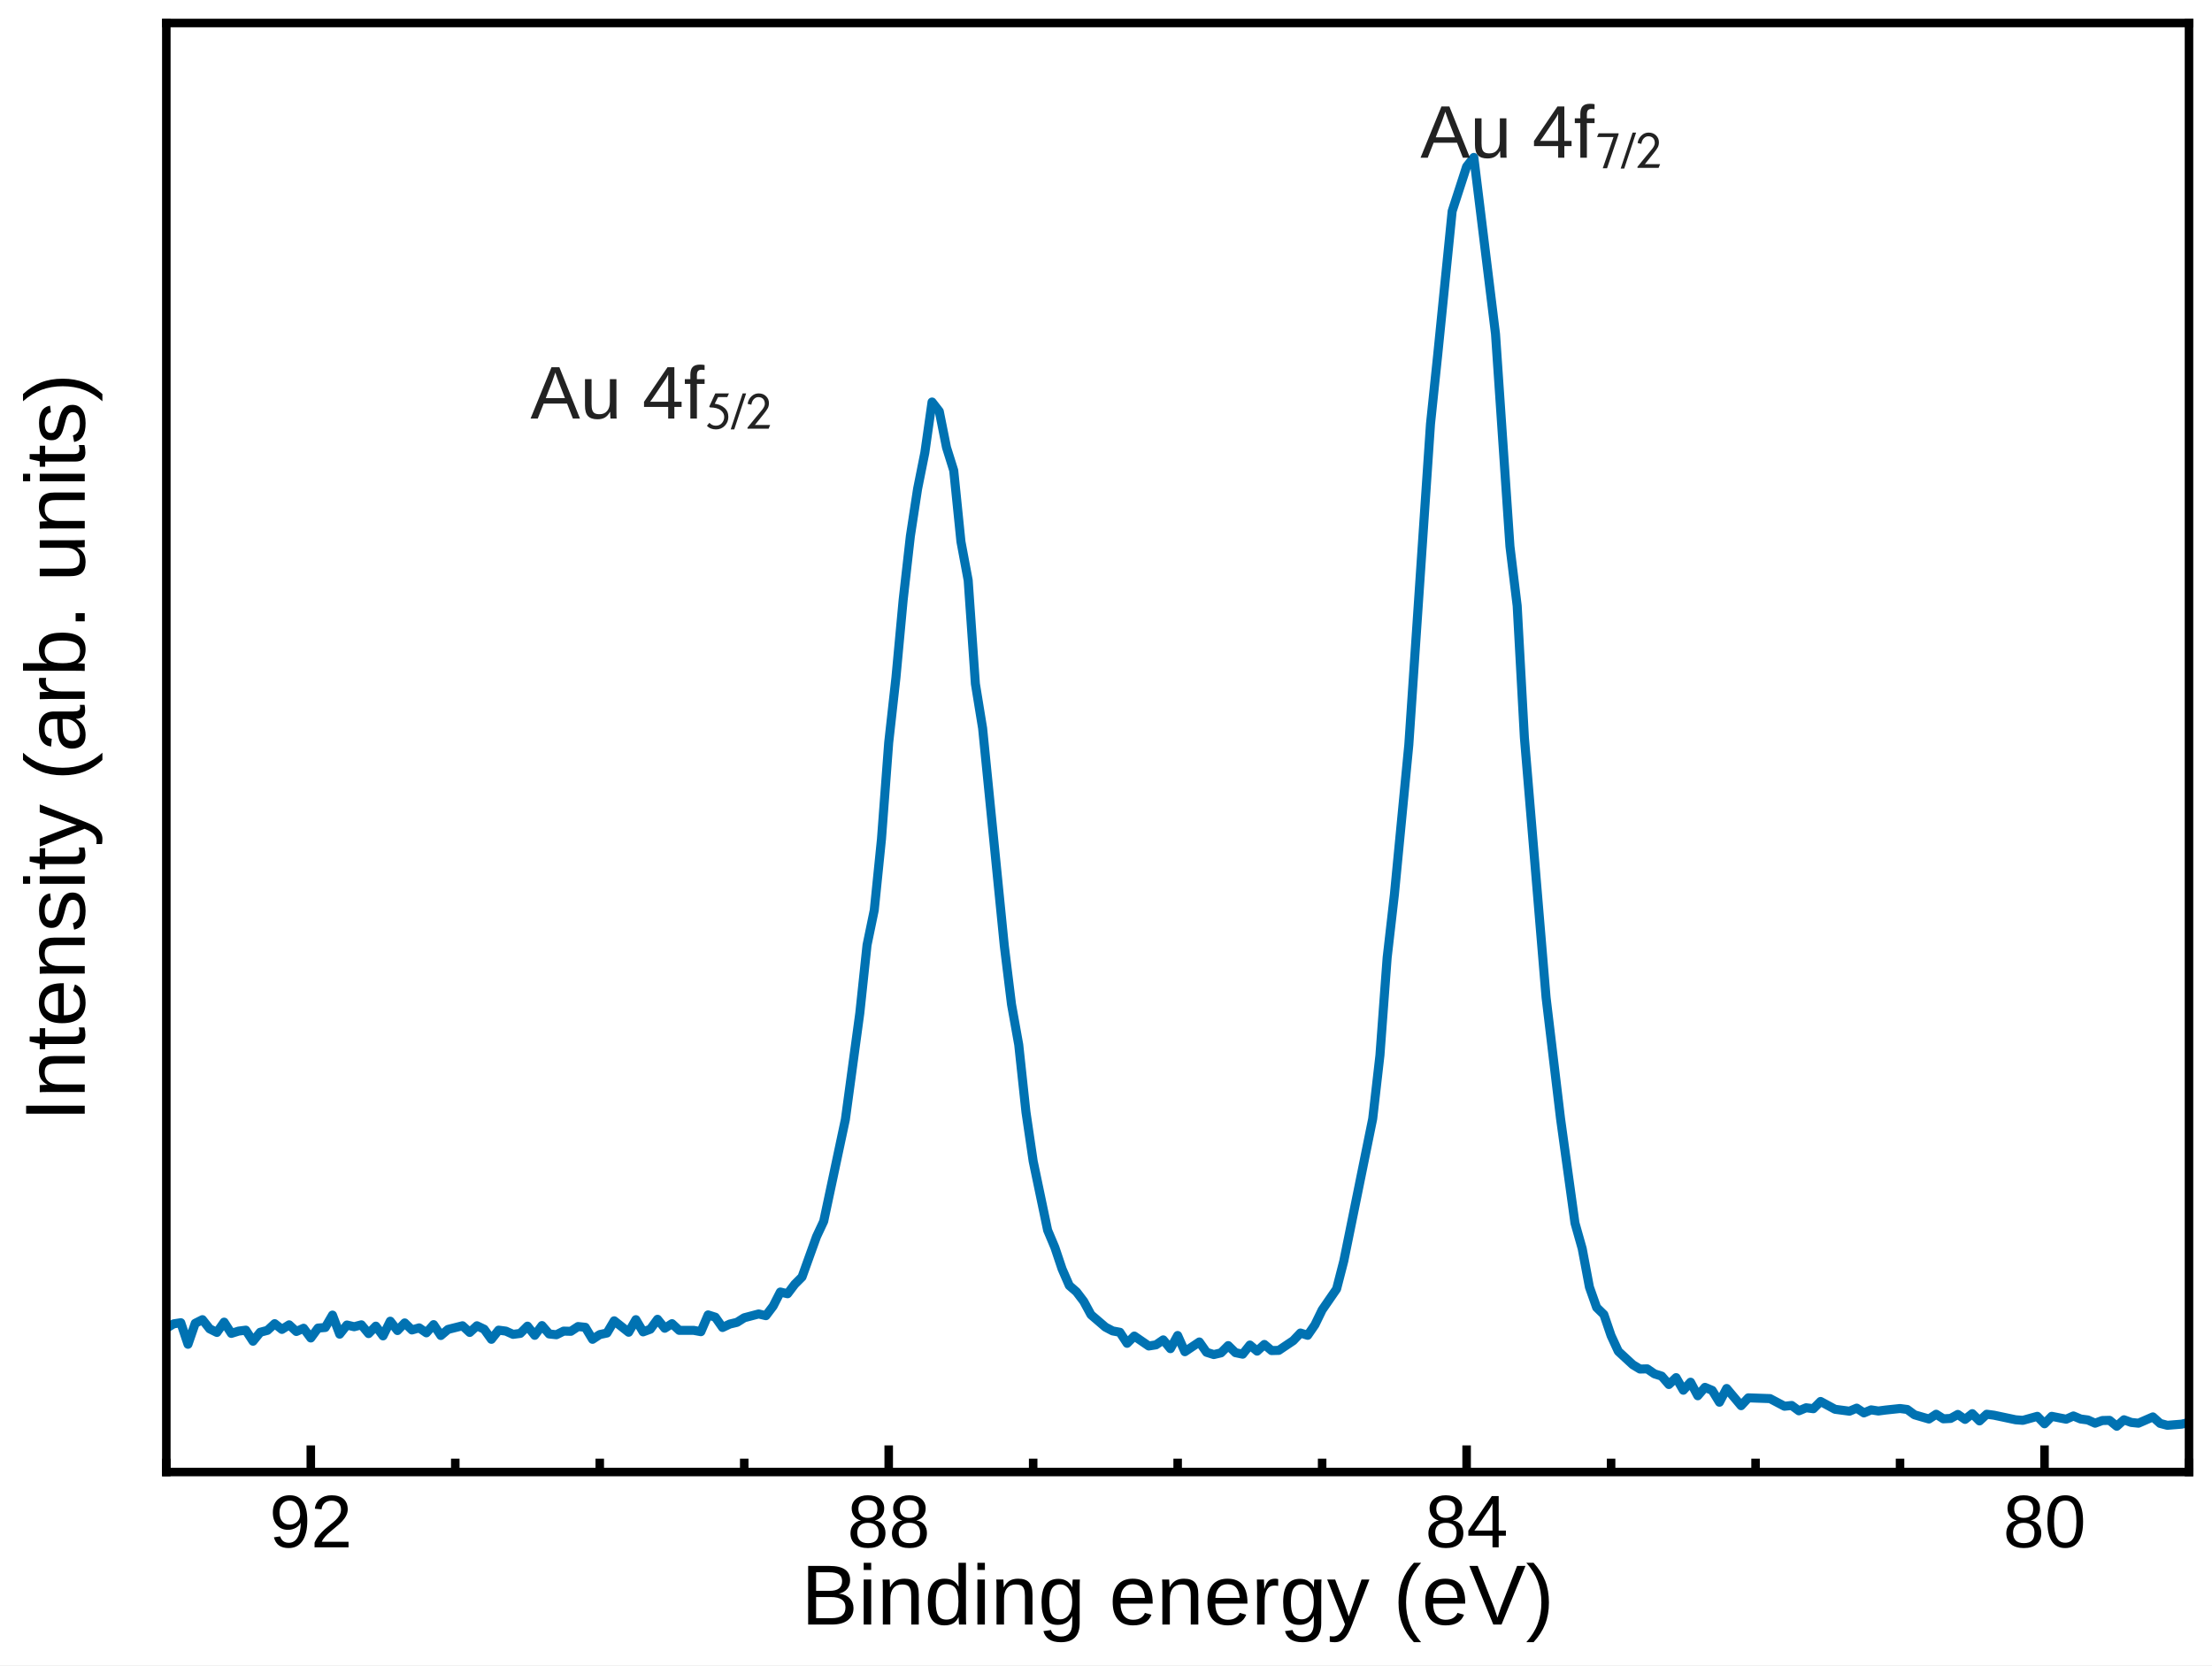
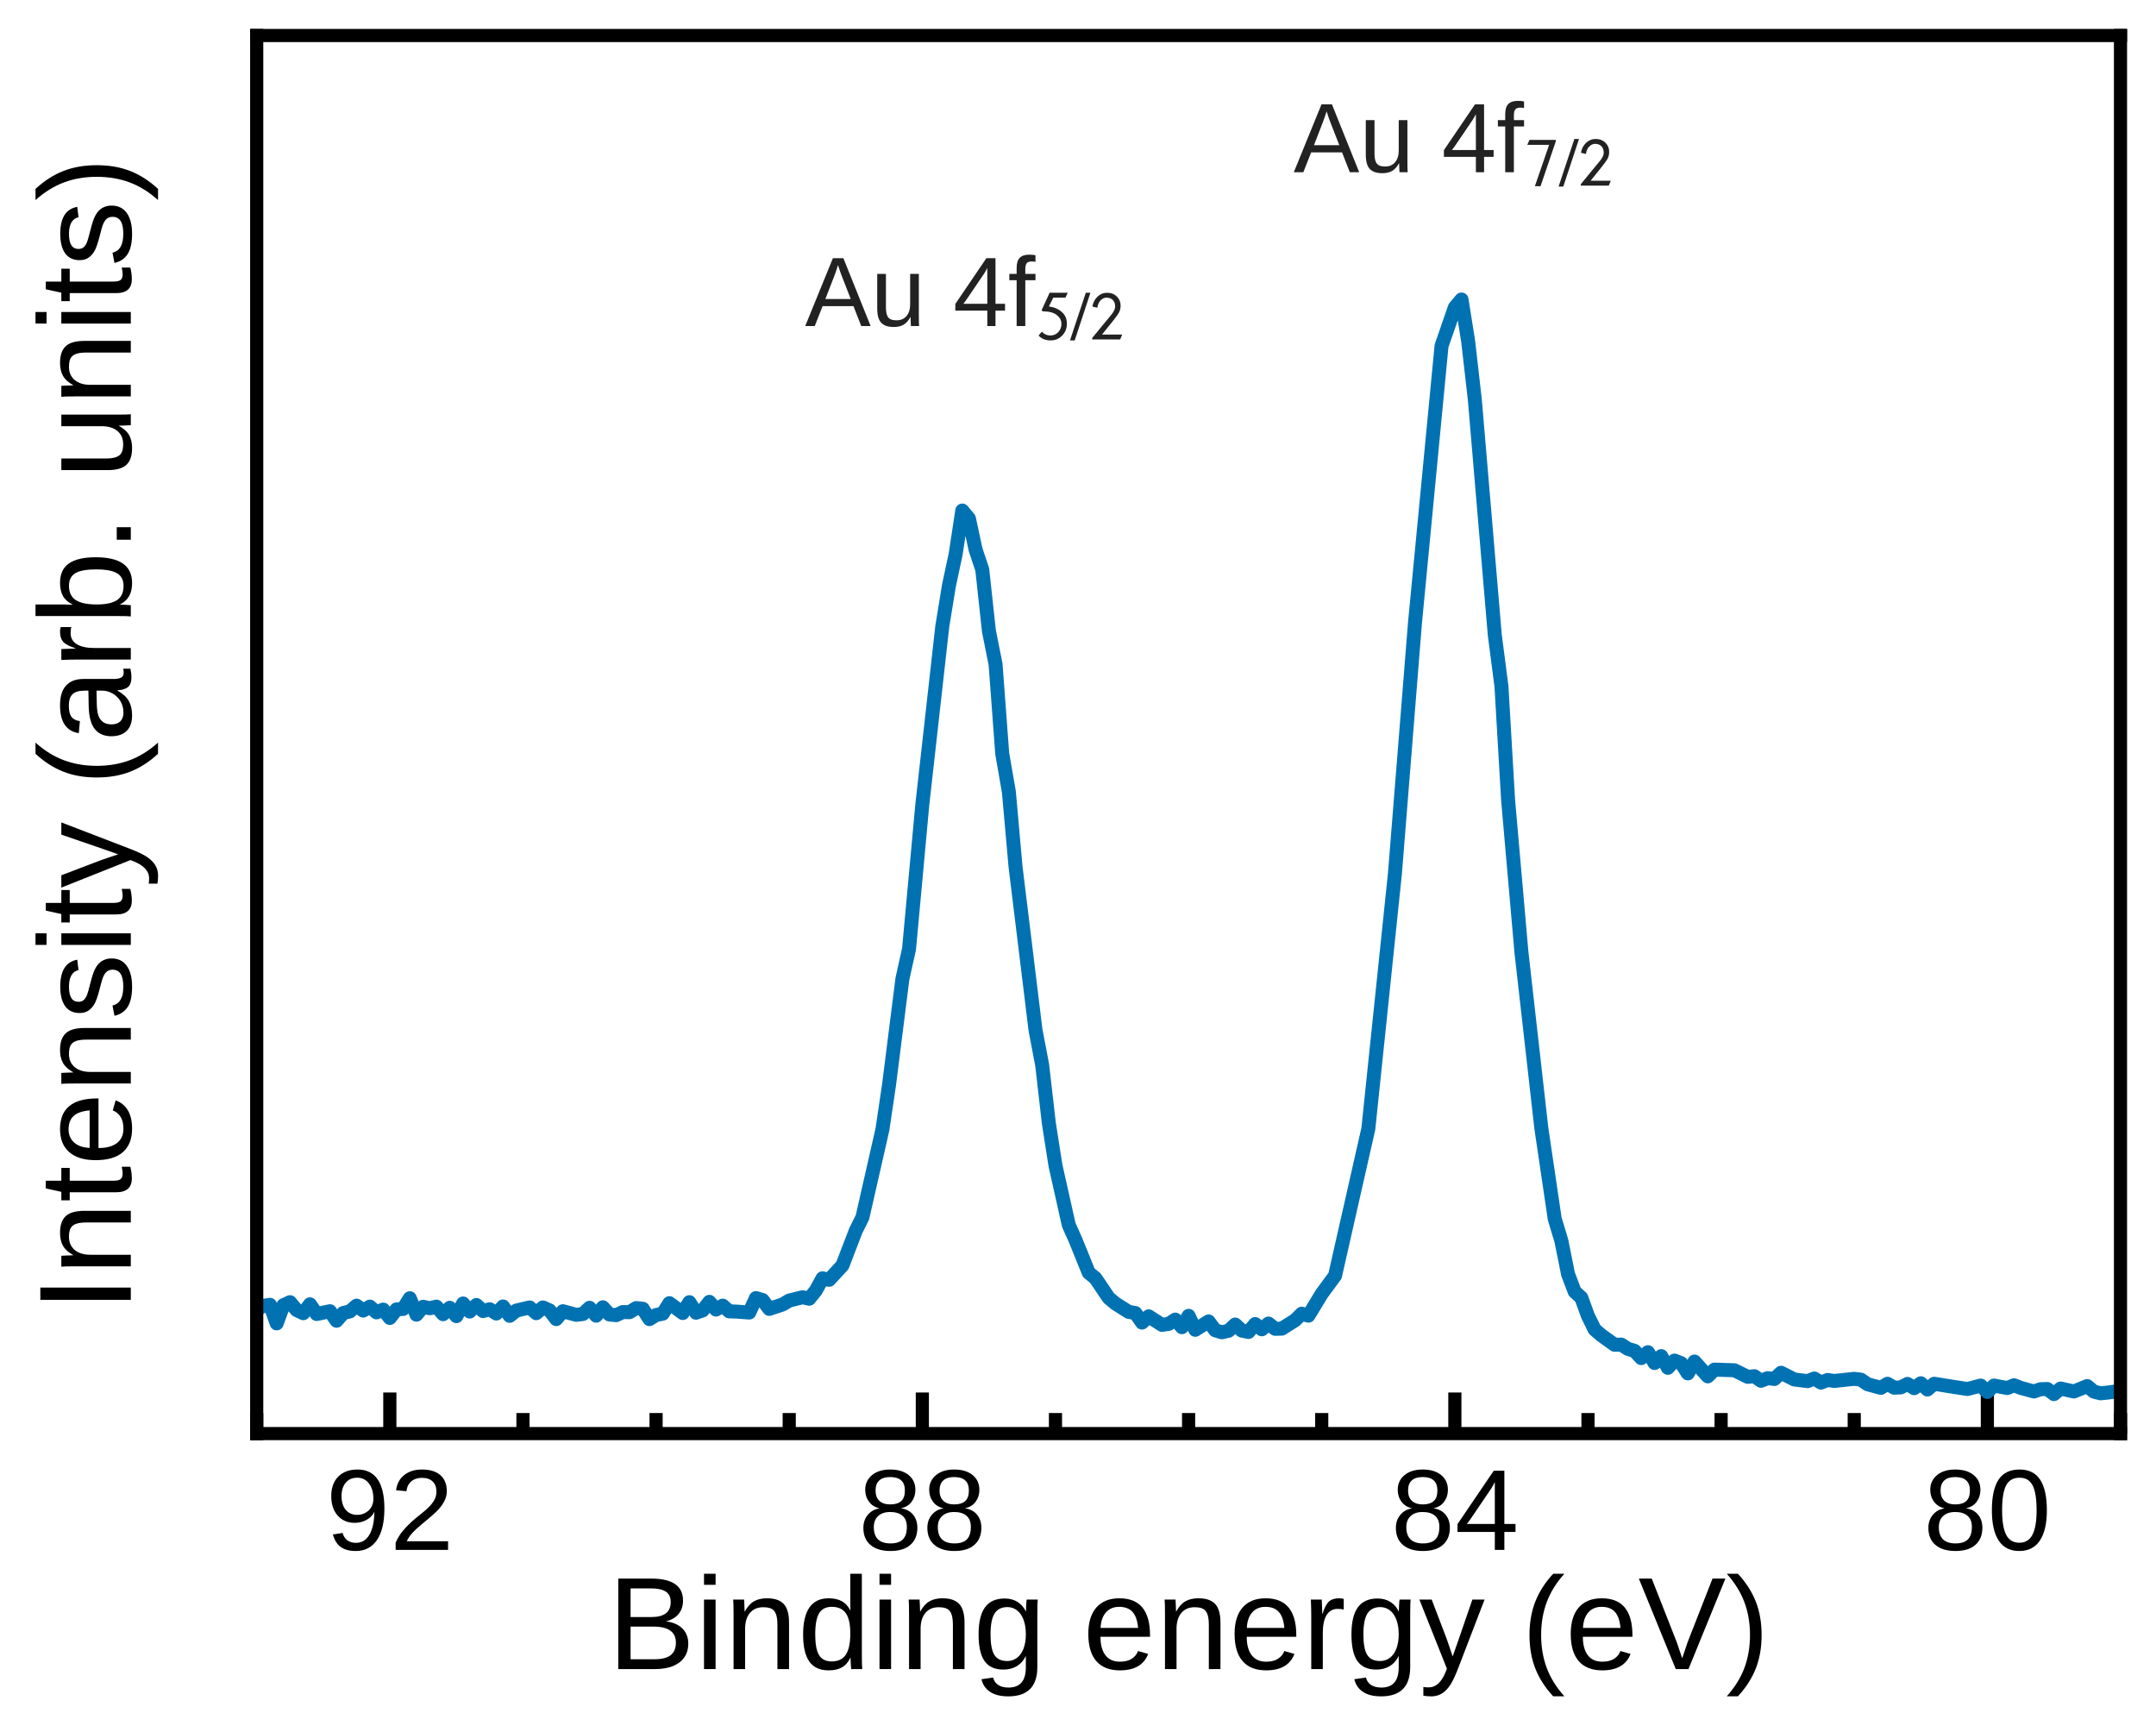
- <svg xmlns="http://www.w3.org/2000/svg" xmlns:xlink="http://www.w3.org/1999/xlink" width="207.699pt" height="156.366pt" viewBox="0 0 207.699 156.366" version="1.1">
+ <svg xmlns="http://www.w3.org/2000/svg" xmlns:xlink="http://www.w3.org/1999/xlink" width="131.163pt" height="105.342pt" viewBox="0 0 131.163 105.342" version="1.1">
  <defs>
    <style type="text/css">*{stroke-linejoin: round; stroke-linecap: butt}</style>
  </defs>
  <g id="figure_1">
    <g id="patch_1">
-       <path d="M 0 156.366  L 207.699 156.366  L 207.699 0  L 0 0  z " style="fill: #ffffff" />
+       <path d="M 0 105.342  L 131.163 105.342  L 131.163 0  L 0 0  z " style="fill: #ffffff" />
    </g>
    <g id="axes_1">
      <g id="patch_2">
-         <path d="M 15.617 138.223  L 205.539 138.223  L 205.539 2.16  L 15.617 2.16  z " style="fill: #ffffff" />
+         <path d="M 15.617 87.199  L 129.003 87.199  L 129.003 2.16  L 15.617 2.16  z " style="fill: #ffffff" />
      </g>
      <g id="matplotlib.axis_1">
        <g id="xtick_1">
          <g id="line2d_1">
            <defs>
-               <path id="mcaea1ee9d5" d="M 0 0  L 0 -2.5  " style="stroke: #000000; stroke-width: 0.8" />
+               <path id="m5292676ba4" d="M 0 0  L 0 -2.5  " style="stroke: #000000; stroke-width: 0.8" />
            </defs>
            <g>
-               <use xlink:href="#mcaea1ee9d5" x="191.973" y="138.223" style="stroke: #000000; stroke-width: 0.8" />
+               <use xlink:href="#m5292676ba4" x="120.904" y="87.199" style="stroke: #000000; stroke-width: 0.8" />
            </g>
          </g>
          <g id="text_1">
-             <g transform="translate(188.0803 145.2958) scale(0.07 -0.07)">
+             <g transform="translate(117.0117 94.27218) scale(0.07 -0.07)">
              <defs>
                <path id="LiberationSans-38" d="M 3281 1228  Q 3281 619 2893 278  Q 2506 -63 1781 -63  Q 1075 -63 676 271  Q 278 606 278 1222  Q 278 1653 525 1947  Q 772 2241 1156 2303  L 1156 2316  Q 797 2400 589 2681  Q 381 2963 381 3341  Q 381 3844 757 4156  Q 1134 4469 1769 4469  Q 2419 4469 2795 4162  Q 3172 3856 3172 3334  Q 3172 2956 2962 2675  Q 2753 2394 2391 2322  L 2391 2309  Q 2813 2241 3047 1952  Q 3281 1663 3281 1228  z M 2588 3303  Q 2588 4050 1769 4050  Q 1372 4050 1164 3862  Q 956 3675 956 3303  Q 956 2925 1170 2726  Q 1384 2528 1775 2528  Q 2172 2528 2380 2711  Q 2588 2894 2588 3303  z M 2697 1281  Q 2697 1691 2453 1898  Q 2209 2106 1769 2106  Q 1341 2106 1100 1882  Q 859 1659 859 1269  Q 859 359 1788 359  Q 2247 359 2472 579  Q 2697 800 2697 1281  z " transform="scale(0.015625)" />
                <path id="LiberationSans-30" d="M 3309 2203  Q 3309 1100 2920 518  Q 2531 -63 1772 -63  Q 1013 -63 631 515  Q 250 1094 250 2203  Q 250 3338 620 3903  Q 991 4469 1791 4469  Q 2569 4469 2939 3897  Q 3309 3325 3309 2203  z M 2738 2203  Q 2738 3156 2517 3584  Q 2297 4013 1791 4013  Q 1272 4013 1045 3591  Q 819 3169 819 2203  Q 819 1266 1048 831  Q 1278 397 1778 397  Q 2275 397 2506 840  Q 2738 1284 2738 2203  z " transform="scale(0.015625)" />
              </defs>
              <use xlink:href="#LiberationSans-38" />
              <use xlink:href="#LiberationSans-30" x="55.615" />
            </g>
          </g>
        </g>
        <g id="xtick_2">
          <g id="line2d_2">
            <g>
-               <use xlink:href="#mcaea1ee9d5" x="137.71" y="138.223" style="stroke: #000000; stroke-width: 0.8" />
+               <use xlink:href="#m5292676ba4" x="88.508" y="87.199" style="stroke: #000000; stroke-width: 0.8" />
            </g>
          </g>
          <g id="text_2">
-             <g transform="translate(133.8171 145.2958) scale(0.07 -0.07)">
+             <g transform="translate(84.61573 94.27218) scale(0.07 -0.07)">
              <defs>
                <path id="LiberationSans-34" d="M 2753 997  L 2753 0  L 2222 0  L 2222 997  L 147 997  L 147 1434  L 2163 4403  L 2753 4403  L 2753 1441  L 3372 1441  L 3372 997  L 2753 997  z M 2222 3769  Q 2216 3750 2134 3603  Q 2053 3456 2013 3397  L 884 1734  L 716 1503  L 666 1441  L 2222 1441  L 2222 3769  z " transform="scale(0.015625)" />
              </defs>
              <use xlink:href="#LiberationSans-38" />
              <use xlink:href="#LiberationSans-34" x="55.615" />
            </g>
          </g>
        </g>
        <g id="xtick_3">
          <g id="line2d_3">
            <g>
-               <use xlink:href="#mcaea1ee9d5" x="83.447" y="138.223" style="stroke: #000000; stroke-width: 0.8" />
+               <use xlink:href="#m5292676ba4" x="56.112" y="87.199" style="stroke: #000000; stroke-width: 0.8" />
            </g>
          </g>
          <g id="text_3">
-             <g transform="translate(79.55387 145.2958) scale(0.07 -0.07)">
+             <g transform="translate(52.21978 94.27218) scale(0.07 -0.07)">
              <use xlink:href="#LiberationSans-38" />
              <use xlink:href="#LiberationSans-38" x="55.615" />
            </g>
          </g>
        </g>
        <g id="xtick_4">
          <g id="line2d_4">
            <g>
-               <use xlink:href="#mcaea1ee9d5" x="29.183" y="138.223" style="stroke: #000000; stroke-width: 0.8" />
+               <use xlink:href="#m5292676ba4" x="23.716" y="87.199" style="stroke: #000000; stroke-width: 0.8" />
            </g>
          </g>
          <g id="text_4">
-             <g transform="translate(25.29065 145.2958) scale(0.07 -0.07)">
+             <g transform="translate(19.82383 94.27218) scale(0.07 -0.07)">
              <defs>
                <path id="LiberationSans-39" d="M 3256 2291  Q 3256 1156 2842 546  Q 2428 -63 1663 -63  Q 1147 -63 836 154  Q 525 372 391 856  L 928 941  Q 1097 391 1672 391  Q 2156 391 2422 841  Q 2688 1291 2700 2125  Q 2575 1844 2272 1673  Q 1969 1503 1606 1503  Q 1013 1503 656 1909  Q 300 2316 300 2988  Q 300 3678 687 4073  Q 1075 4469 1766 4469  Q 2500 4469 2878 3925  Q 3256 3381 3256 2291  z M 2644 2834  Q 2644 3366 2400 3689  Q 2156 4013 1747 4013  Q 1341 4013 1106 3736  Q 872 3459 872 2988  Q 872 2506 1106 2226  Q 1341 1947 1741 1947  Q 1984 1947 2193 2058  Q 2403 2169 2523 2372  Q 2644 2575 2644 2834  z " transform="scale(0.015625)" />
                <path id="LiberationSans-32" d="M 322 0  L 322 397  Q 481 763 711 1042  Q 941 1322 1194 1548  Q 1447 1775 1695 1969  Q 1944 2163 2144 2356  Q 2344 2550 2467 2762  Q 2591 2975 2591 3244  Q 2591 3606 2378 3806  Q 2166 4006 1788 4006  Q 1428 4006 1195 3811  Q 963 3616 922 3263  L 347 3316  Q 409 3844 795 4156  Q 1181 4469 1788 4469  Q 2453 4469 2811 4155  Q 3169 3841 3169 3263  Q 3169 3006 3051 2753  Q 2934 2500 2703 2247  Q 2472 1994 1819 1463  Q 1459 1169 1246 933  Q 1034 697 941 478  L 3238 478  L 3238 0  L 322 0  z " transform="scale(0.015625)" />
              </defs>
              <use xlink:href="#LiberationSans-39" />
              <use xlink:href="#LiberationSans-32" x="55.615" />
            </g>
          </g>
        </g>
        <g id="xtick_5">
          <g id="line2d_5">
            <defs>
-               <path id="mc06205c25d" d="M 0 0  L 0 -1.25  " style="stroke: #000000; stroke-width: 0.8" />
+               <path id="meea82c3430" d="M 0 0  L 0 -1.25  " style="stroke: #000000; stroke-width: 0.8" />
            </defs>
            <g>
-               <use xlink:href="#mc06205c25d" x="205.539" y="138.223" style="stroke: #000000; stroke-width: 0.8" />
+               <use xlink:href="#meea82c3430" x="129.003" y="87.199" style="stroke: #000000; stroke-width: 0.8" />
            </g>
          </g>
        </g>
        <g id="xtick_6">
          <g id="line2d_6">
            <g>
-               <use xlink:href="#mc06205c25d" x="178.407" y="138.223" style="stroke: #000000; stroke-width: 0.8" />
+               <use xlink:href="#meea82c3430" x="112.805" y="87.199" style="stroke: #000000; stroke-width: 0.8" />
            </g>
          </g>
        </g>
        <g id="xtick_7">
          <g id="line2d_7">
            <g>
-               <use xlink:href="#mc06205c25d" x="164.841" y="138.223" style="stroke: #000000; stroke-width: 0.8" />
+               <use xlink:href="#meea82c3430" x="104.706" y="87.199" style="stroke: #000000; stroke-width: 0.8" />
            </g>
          </g>
        </g>
        <g id="xtick_8">
          <g id="line2d_8">
            <g>
-               <use xlink:href="#mc06205c25d" x="151.276" y="138.223" style="stroke: #000000; stroke-width: 0.8" />
+               <use xlink:href="#meea82c3430" x="96.607" y="87.199" style="stroke: #000000; stroke-width: 0.8" />
            </g>
          </g>
        </g>
        <g id="xtick_9">
          <g id="line2d_9">
            <g>
-               <use xlink:href="#mc06205c25d" x="124.144" y="138.223" style="stroke: #000000; stroke-width: 0.8" />
+               <use xlink:href="#meea82c3430" x="80.409" y="87.199" style="stroke: #000000; stroke-width: 0.8" />
            </g>
          </g>
        </g>
        <g id="xtick_10">
          <g id="line2d_10">
            <g>
-               <use xlink:href="#mc06205c25d" x="110.578" y="138.223" style="stroke: #000000; stroke-width: 0.8" />
+               <use xlink:href="#meea82c3430" x="72.31" y="87.199" style="stroke: #000000; stroke-width: 0.8" />
            </g>
          </g>
        </g>
        <g id="xtick_11">
          <g id="line2d_11">
            <g>
-               <use xlink:href="#mc06205c25d" x="97.012" y="138.223" style="stroke: #000000; stroke-width: 0.8" />
+               <use xlink:href="#meea82c3430" x="64.211" y="87.199" style="stroke: #000000; stroke-width: 0.8" />
            </g>
          </g>
        </g>
        <g id="xtick_12">
          <g id="line2d_12">
            <g>
-               <use xlink:href="#mc06205c25d" x="69.881" y="138.223" style="stroke: #000000; stroke-width: 0.8" />
+               <use xlink:href="#meea82c3430" x="48.013" y="87.199" style="stroke: #000000; stroke-width: 0.8" />
            </g>
          </g>
        </g>
        <g id="xtick_13">
          <g id="line2d_13">
            <g>
-               <use xlink:href="#mc06205c25d" x="56.315" y="138.223" style="stroke: #000000; stroke-width: 0.8" />
+               <use xlink:href="#meea82c3430" x="39.914" y="87.199" style="stroke: #000000; stroke-width: 0.8" />
            </g>
          </g>
        </g>
        <g id="xtick_14">
          <g id="line2d_14">
            <g>
-               <use xlink:href="#mc06205c25d" x="42.749" y="138.223" style="stroke: #000000; stroke-width: 0.8" />
+               <use xlink:href="#meea82c3430" x="31.815" y="87.199" style="stroke: #000000; stroke-width: 0.8" />
            </g>
          </g>
        </g>
        <g id="xtick_15">
          <g id="line2d_15">
            <g>
-               <use xlink:href="#mc06205c25d" x="15.617" y="138.223" style="stroke: #000000; stroke-width: 0.8" />
+               <use xlink:href="#meea82c3430" x="15.617" y="87.199" style="stroke: #000000; stroke-width: 0.8" />
            </g>
          </g>
        </g>
        <g id="text_5">
-           <g transform="translate(75.22688 152.5458) scale(0.08 -0.08)">
+           <g transform="translate(36.95916 101.5222) scale(0.08 -0.08)">
            <defs>
              <path id="LiberationSans-42" d="M 3931 1241  Q 3931 653 3503 326  Q 3075 0 2313 0  L 525 0  L 525 4403  L 2125 4403  Q 3675 4403 3675 3334  Q 3675 2944 3456 2678  Q 3238 2413 2838 2322  Q 3363 2259 3647 1970  Q 3931 1681 3931 1241  z M 3075 3263  Q 3075 3619 2831 3772  Q 2588 3925 2125 3925  L 1122 3925  L 1122 2531  L 2125 2531  Q 2603 2531 2839 2711  Q 3075 2891 3075 3263  z M 3328 1288  Q 3328 2066 2234 2066  L 1122 2066  L 1122 478  L 2281 478  Q 2828 478 3078 681  Q 3328 884 3328 1288  z " transform="scale(0.015625)" />
              <path id="LiberationSans-69" d="M 428 4100  L 428 4638  L 991 4638  L 991 4100  L 428 4100  z M 428 0  L 428 3381  L 991 3381  L 991 0  L 428 0  z " transform="scale(0.015625)" />
              <path id="LiberationSans-6e" d="M 2578 0  L 2578 2144  Q 2578 2478 2512 2662  Q 2447 2847 2303 2928  Q 2159 3009 1881 3009  Q 1475 3009 1240 2731  Q 1006 2453 1006 1959  L 1006 0  L 444 0  L 444 2659  Q 444 3250 425 3381  L 956 3381  Q 959 3366 962 3297  Q 966 3228 970 3139  Q 975 3050 981 2803  L 991 2803  Q 1184 3153 1439 3298  Q 1694 3444 2072 3444  Q 2628 3444 2886 3167  Q 3144 2891 3144 2253  L 3144 0  L 2578 0  z " transform="scale(0.015625)" />
              <path id="LiberationSans-64" d="M 2566 544  Q 2409 219 2151 78  Q 1894 -63 1513 -63  Q 872 -63 570 368  Q 269 800 269 1675  Q 269 3444 1513 3444  Q 1897 3444 2153 3303  Q 2409 3163 2566 2856  L 2572 2856  L 2566 3234  L 2566 4638  L 3128 4638  L 3128 697  Q 3128 169 3147 0  L 2609 0  Q 2600 50 2589 231  Q 2578 413 2578 544  L 2566 544  z M 859 1694  Q 859 984 1046 678  Q 1234 372 1656 372  Q 2134 372 2350 703  Q 2566 1034 2566 1731  Q 2566 2403 2350 2715  Q 2134 3028 1663 3028  Q 1238 3028 1048 2714  Q 859 2400 859 1694  z " transform="scale(0.015625)" />
              <path id="LiberationSans-67" d="M 1713 -1328  Q 1159 -1328 831 -1111  Q 503 -894 409 -494  L 975 -413  Q 1031 -647 1223 -773  Q 1416 -900 1728 -900  Q 2569 -900 2569 84  L 2569 628  L 2563 628  Q 2403 303 2125 139  Q 1847 -25 1475 -25  Q 853 -25 561 387  Q 269 800 269 1684  Q 269 2581 583 3007  Q 897 3434 1538 3434  Q 1897 3434 2161 3270  Q 2425 3106 2569 2803  L 2575 2803  Q 2575 2897 2587 3128  Q 2600 3359 2613 3381  L 3147 3381  Q 3128 3213 3128 2681  L 3128 97  Q 3128 -1328 1713 -1328  z M 2569 1691  Q 2569 2103 2456 2401  Q 2344 2700 2139 2858  Q 1934 3016 1675 3016  Q 1244 3016 1047 2703  Q 850 2391 850 1691  Q 850 997 1034 694  Q 1219 391 1666 391  Q 1931 391 2137 547  Q 2344 703 2456 995  Q 2569 1288 2569 1691  z " transform="scale(0.015625)" />
              <path id="LiberationSans-20" transform="scale(0.015625)" />
              <path id="LiberationSans-65" d="M 863 1572  Q 863 991 1103 675  Q 1344 359 1806 359  Q 2172 359 2392 506  Q 2613 653 2691 878  L 3184 738  Q 2881 -63 1806 -63  Q 1056 -63 664 384  Q 272 831 272 1713  Q 272 2550 664 2997  Q 1056 3444 1784 3444  Q 3275 3444 3275 1647  L 3275 1572  L 863 1572  z M 2694 2003  Q 2647 2538 2422 2783  Q 2197 3028 1775 3028  Q 1366 3028 1127 2754  Q 888 2481 869 2003  L 2694 2003  z " transform="scale(0.015625)" />
              <path id="LiberationSans-72" d="M 444 0  L 444 2594  Q 444 2950 425 3381  L 956 3381  Q 981 2806 981 2691  L 994 2691  Q 1128 3125 1303 3284  Q 1478 3444 1797 3444  Q 1909 3444 2025 3413  L 2025 2897  Q 1913 2928 1725 2928  Q 1375 2928 1190 2626  Q 1006 2325 1006 1763  L 1006 0  L 444 0  z " transform="scale(0.015625)" />
              <path id="LiberationSans-79" d="M 597 -1328  Q 366 -1328 209 -1294  L 209 -872  Q 328 -891 472 -891  Q 997 -891 1303 -119  L 1356 16  L 16 3381  L 616 3381  L 1328 1513  Q 1344 1469 1366 1408  Q 1388 1347 1506 1000  Q 1625 653 1634 613  L 1853 1228  L 2594 3381  L 3188 3381  L 1888 0  Q 1678 -541 1497 -805  Q 1316 -1069 1095 -1198  Q 875 -1328 597 -1328  z " transform="scale(0.015625)" />
              <path id="LiberationSans-28" d="M 397 1663  Q 397 2566 680 3284  Q 963 4003 1550 4638  L 2094 4638  Q 1509 3988 1236 3256  Q 963 2525 963 1656  Q 963 791 1233 62  Q 1503 -666 2094 -1325  L 1550 -1325  Q 959 -688 678 32  Q 397 753 397 1650  L 397 1663  z " transform="scale(0.015625)" />
              <path id="LiberationSans-56" d="M 2444 0  L 1825 0  L 28 4403  L 656 4403  L 1875 1303  L 2138 525  L 2400 1303  L 3613 4403  L 4241 4403  L 2444 0  z " transform="scale(0.015625)" />
              <path id="LiberationSans-29" d="M 1734 1650  Q 1734 747 1451 28  Q 1169 -691 581 -1325  L 38 -1325  Q 625 -669 897 57  Q 1169 784 1169 1656  Q 1169 2528 895 3256  Q 622 3984 38 4638  L 581 4638  Q 1172 4000 1453 3279  Q 1734 2559 1734 1663  L 1734 1650  z " transform="scale(0.015625)" />
            </defs>
            <use xlink:href="#LiberationSans-42" />
            <use xlink:href="#LiberationSans-69" x="66.699" />
            <use xlink:href="#LiberationSans-6e" x="88.916" />
            <use xlink:href="#LiberationSans-64" x="144.531" />
            <use xlink:href="#LiberationSans-69" x="200.146" />
            <use xlink:href="#LiberationSans-6e" x="222.363" />
            <use xlink:href="#LiberationSans-67" x="277.979" />
            <use xlink:href="#LiberationSans-20" x="333.594" />
            <use xlink:href="#LiberationSans-65" x="361.377" />
            <use xlink:href="#LiberationSans-6e" x="416.992" />
            <use xlink:href="#LiberationSans-65" x="472.607" />
            <use xlink:href="#LiberationSans-72" x="528.223" />
            <use xlink:href="#LiberationSans-67" x="561.523" />
            <use xlink:href="#LiberationSans-79" x="617.139" />
            <use xlink:href="#LiberationSans-20" x="667.139" />
            <use xlink:href="#LiberationSans-28" x="694.922" />
            <use xlink:href="#LiberationSans-65" x="728.223" />
            <use xlink:href="#LiberationSans-56" x="783.838" />
            <use xlink:href="#LiberationSans-29" x="850.537" />
          </g>
        </g>
      </g>
      <g id="matplotlib.axis_2">
        <g id="ytick_1">
          <g id="line2d_16" />
        </g>
        <g id="ytick_2">
          <g id="line2d_17" />
        </g>
        <g id="ytick_3">
          <g id="line2d_18" />
        </g>
        <g id="ytick_4">
          <g id="line2d_19" />
        </g>
        <g id="ytick_5">
          <g id="line2d_20" />
        </g>
        <g id="ytick_6">
          <g id="line2d_21" />
        </g>
        <g id="ytick_7">
          <g id="line2d_22" />
        </g>
        <g id="ytick_8">
          <g id="line2d_23" />
        </g>
        <g id="ytick_9">
          <g id="line2d_24" />
        </g>
        <g id="ytick_10">
          <g id="line2d_25" />
        </g>
        <g id="ytick_11">
          <g id="line2d_26" />
        </g>
        <g id="ytick_12">
          <g id="line2d_27" />
        </g>
        <g id="ytick_13">
          <g id="line2d_28" />
        </g>
        <g id="ytick_14">
          <g id="line2d_29" />
        </g>
        <g id="ytick_15">
          <g id="line2d_30" />
        </g>
        <g id="ytick_16">
          <g id="line2d_31" />
        </g>
        <g id="ytick_17">
          <g id="line2d_32" />
        </g>
        <g id="ytick_18">
          <g id="line2d_33" />
        </g>
-         <g id="ytick_19">
-           <g id="line2d_34" />
-         </g>
-         <g id="ytick_20">
-           <g id="line2d_35" />
-         </g>
-         <g id="ytick_21">
-           <g id="line2d_36" />
-         </g>
-         <g id="ytick_22">
-           <g id="line2d_37" />
-         </g>
-         <g id="ytick_23">
-           <g id="line2d_38" />
-         </g>
-         <g id="ytick_24">
-           <g id="line2d_39" />
-         </g>
-         <g id="ytick_25">
-           <g id="line2d_40" />
-         </g>
-         <g id="ytick_26">
-           <g id="line2d_41" />
-         </g>
-         <g id="ytick_27">
-           <g id="line2d_42" />
-         </g>
-         <g id="ytick_28">
-           <g id="line2d_43" />
-         </g>
-         <g id="ytick_29">
-           <g id="line2d_44" />
-         </g>
-         <g id="ytick_30">
-           <g id="line2d_45" />
-         </g>
-         <g id="ytick_31">
-           <g id="line2d_46" />
-         </g>
-         <g id="ytick_32">
-           <g id="line2d_47" />
-         </g>
-         <g id="ytick_33">
-           <g id="line2d_48" />
-         </g>
-         <g id="ytick_34">
-           <g id="line2d_49" />
-         </g>
-         <g id="ytick_35">
-           <g id="line2d_50" />
-         </g>
-         <g id="ytick_36">
-           <g id="line2d_51" />
-         </g>
-         <g id="ytick_37">
-           <g id="line2d_52" />
-         </g>
-         <g id="ytick_38">
-           <g id="line2d_53" />
-         </g>
-         <g id="ytick_39">
-           <g id="line2d_54" />
-         </g>
        <g id="text_6">
-           <g transform="translate(7.9575 105.314) rotate(-90) scale(0.08 -0.08)">
+           <g transform="translate(7.9575 79.80218) rotate(-90) scale(0.08 -0.08)">
            <defs>
              <path id="LiberationSans-49" d="M 591 0  L 591 4403  L 1188 4403  L 1188 0  L 591 0  z " transform="scale(0.015625)" />
              <path id="LiberationSans-74" d="M 1731 25  Q 1453 -50 1163 -50  Q 488 -50 488 716  L 488 2972  L 97 2972  L 97 3381  L 509 3381  L 675 4138  L 1050 4138  L 1050 3381  L 1675 3381  L 1675 2972  L 1050 2972  L 1050 838  Q 1050 594 1129 495  Q 1209 397 1406 397  Q 1519 397 1731 441  L 1731 25  z " transform="scale(0.015625)" />
              <path id="LiberationSans-73" d="M 2969 934  Q 2969 456 2608 196  Q 2247 -63 1597 -63  Q 966 -63 623 145  Q 281 353 178 794  L 675 891  Q 747 619 972 492  Q 1197 366 1597 366  Q 2025 366 2223 497  Q 2422 628 2422 891  Q 2422 1091 2284 1216  Q 2147 1341 1841 1422  L 1438 1528  Q 953 1653 748 1773  Q 544 1894 428 2066  Q 313 2238 313 2488  Q 313 2950 642 3192  Q 972 3434 1603 3434  Q 2163 3434 2492 3237  Q 2822 3041 2909 2606  L 2403 2544  Q 2356 2769 2151 2889  Q 1947 3009 1603 3009  Q 1222 3009 1040 2893  Q 859 2778 859 2544  Q 859 2400 934 2306  Q 1009 2213 1156 2147  Q 1303 2081 1775 1966  Q 2222 1853 2419 1758  Q 2616 1663 2730 1547  Q 2844 1431 2906 1279  Q 2969 1128 2969 934  z " transform="scale(0.015625)" />
              <path id="LiberationSans-61" d="M 1294 -63  Q 784 -63 528 206  Q 272 475 272 944  Q 272 1469 617 1750  Q 963 2031 1731 2050  L 2491 2063  L 2491 2247  Q 2491 2659 2316 2837  Q 2141 3016 1766 3016  Q 1388 3016 1216 2887  Q 1044 2759 1009 2478  L 422 2531  Q 566 3444 1778 3444  Q 2416 3444 2737 3151  Q 3059 2859 3059 2306  L 3059 850  Q 3059 600 3125 473  Q 3191 347 3375 347  Q 3456 347 3559 369  L 3559 19  Q 3347 -31 3125 -31  Q 2813 -31 2670 133  Q 2528 297 2509 647  L 2491 647  Q 2275 259 1989 98  Q 1703 -63 1294 -63  z M 1422 359  Q 1731 359 1972 500  Q 2213 641 2352 886  Q 2491 1131 2491 1391  L 2491 1669  L 1875 1656  Q 1478 1650 1273 1575  Q 1069 1500 959 1344  Q 850 1188 850 934  Q 850 659 998 509  Q 1147 359 1422 359  z " transform="scale(0.015625)" />
              <path id="LiberationSans-62" d="M 3291 1706  Q 3291 -63 2047 -63  Q 1663 -63 1408 76  Q 1153 216 994 525  L 988 525  Q 988 428 975 229  Q 963 31 956 0  L 413 0  Q 431 169 431 697  L 431 4638  L 994 4638  L 994 3316  Q 994 3113 981 2838  L 994 2838  Q 1150 3163 1408 3303  Q 1666 3444 2047 3444  Q 2688 3444 2989 3012  Q 3291 2581 3291 1706  z M 2700 1688  Q 2700 2397 2512 2703  Q 2325 3009 1903 3009  Q 1428 3009 1211 2684  Q 994 2359 994 1653  Q 994 988 1206 670  Q 1419 353 1897 353  Q 2322 353 2511 667  Q 2700 981 2700 1688  z " transform="scale(0.015625)" />
              <path id="LiberationSans-2e" d="M 584 0  L 584 684  L 1194 684  L 1194 0  L 584 0  z " transform="scale(0.015625)" />
              <path id="LiberationSans-75" d="M 981 3381  L 981 1238  Q 981 903 1047 718  Q 1113 534 1256 453  Q 1400 372 1678 372  Q 2084 372 2318 650  Q 2553 928 2553 1422  L 2553 3381  L 3116 3381  L 3116 722  Q 3116 131 3134 0  L 2603 0  Q 2600 16 2597 84  Q 2594 153 2589 242  Q 2584 331 2578 578  L 2569 578  Q 2375 228 2120 82  Q 1866 -63 1488 -63  Q 931 -63 673 214  Q 416 491 416 1128  L 416 3381  L 981 3381  z " transform="scale(0.015625)" />
            </defs>
            <use xlink:href="#LiberationSans-49" />
            <use xlink:href="#LiberationSans-6e" x="27.783" />
            <use xlink:href="#LiberationSans-74" x="83.398" />
            <use xlink:href="#LiberationSans-65" x="111.182" />
            <use xlink:href="#LiberationSans-6e" x="166.797" />
            <use xlink:href="#LiberationSans-73" x="222.412" />
            <use xlink:href="#LiberationSans-69" x="272.412" />
            <use xlink:href="#LiberationSans-74" x="294.629" />
            <use xlink:href="#LiberationSans-79" x="322.412" />
            <use xlink:href="#LiberationSans-20" x="372.412" />
            <use xlink:href="#LiberationSans-28" x="400.195" />
            <use xlink:href="#LiberationSans-61" x="433.496" />
            <use xlink:href="#LiberationSans-72" x="489.111" />
            <use xlink:href="#LiberationSans-62" x="522.412" />
            <use xlink:href="#LiberationSans-2e" x="578.027" />
            <use xlink:href="#LiberationSans-20" x="605.811" />
            <use xlink:href="#LiberationSans-75" x="633.594" />
            <use xlink:href="#LiberationSans-6e" x="689.209" />
            <use xlink:href="#LiberationSans-69" x="744.824" />
            <use xlink:href="#LiberationSans-74" x="767.041" />
            <use xlink:href="#LiberationSans-73" x="794.824" />
            <use xlink:href="#LiberationSans-29" x="844.824" />
          </g>
        </g>
      </g>
-       <g id="line2d_55">
-         <path d="M 205.539 133.568  L 204.86 133.729  L 203.504 133.837  L 202.826 133.658  L 202.147 133.049  L 200.791 133.64  L 200.112 133.568  L 199.434 133.318  L 198.756 133.926  L 198.078 133.371  L 197.399 133.389  L 196.721 133.64  L 196.043 133.335  L 195.364 133.246  L 194.686 132.96  L 194.008 133.264  L 192.651 132.995  L 191.973 133.694  L 191.295 132.995  L 189.938 133.371  L 189.26 133.318  L 187.225 132.888  L 186.547 132.798  L 185.868 133.425  L 185.19 132.745  L 184.512 133.282  L 183.833 132.816  L 183.155 133.192  L 182.477 133.228  L 181.799 132.798  L 181.12 133.246  L 179.764 132.852  L 179.085 132.351  L 178.407 132.261  L 177.051 132.405  L 176.372 132.494  L 175.694 132.387  L 175.016 132.673  L 174.337 132.225  L 173.659 132.512  L 172.303 132.333  L 170.946 131.599  L 170.268 132.279  L 169.589 132.19  L 168.911 132.476  L 168.233 131.975  L 167.555 132.046  L 166.198 131.33  L 164.163 131.259  L 163.485 131.993  L 162.128 130.381  L 161.45 131.67  L 160.772 130.56  L 160.093 130.274  L 159.415 131.062  L 158.737 129.791  L 158.058 130.543  L 157.38 129.361  L 156.702 130.006  L 156.024 129.218  L 155.345 129.003  L 154.667 128.537  L 153.989 128.555  L 153.31 128.144  L 151.954 126.89  L 151.276 125.422  L 150.597 123.435  L 149.919 122.773  L 149.241 120.857  L 148.562 117.241  L 147.884 114.842  L 146.528 105.031  L 145.171 93.662  L 143.136 69.278  L 142.458 56.89  L 141.779 51.304  L 140.423 31.36  L 138.388 14.782  L 137.71 15.641  L 136.353 19.83  L 134.997 33.311  L 134.318 39.81  L 132.283 69.941  L 130.927 84.013  L 130.249 89.921  L 129.57 99.105  L 128.892 105.049  L 126.179 118.404  L 125.501 121.036  L 124.144 123.005  L 123.466 124.402  L 122.787 125.387  L 122.109 125.172  L 121.431 125.888  L 120.074 126.801  L 119.396 126.819  L 118.718 126.246  L 118.039 126.872  L 117.361 126.3  L 116.683 127.159  L 116.004 127.016  L 115.326 126.353  L 114.648 127.034  L 113.97 127.195  L 113.291 126.98  L 112.613 126.013  L 111.256 126.926  L 110.578 125.404  L 109.9 126.64  L 109.222 125.816  L 108.543 126.282  L 107.865 126.389  L 106.508 125.458  L 105.83 126.138  L 105.152 125.1  L 104.474 124.975  L 103.795 124.617  L 102.439 123.453  L 101.76 122.2  L 101.082 121.305  L 100.404 120.714  L 99.725 119.156  L 99.047 117.133  L 98.369 115.522  L 97.012 109.041  L 96.334 104.422  L 95.656 98.102  L 94.977 94.307  L 94.299 88.793  L 92.264 68.383  L 91.586 64.212  L 90.908 54.491  L 90.229 50.856  L 89.551 44.178  L 88.873 42.012  L 88.195 38.628  L 87.516 37.751  L 86.838 42.513  L 86.16 45.897  L 85.481 50.337  L 84.803 56.335  L 84.125 63.639  L 83.447 69.726  L 82.768 78.785  L 82.09 85.463  L 81.412 88.739  L 80.733 95.13  L 79.377 105.12  L 77.342 114.681  L 76.664 116.131  L 75.307 119.908  L 74.629 120.589  L 73.95 121.484  L 73.272 121.323  L 72.594 122.647  L 71.916 123.543  L 71.237 123.381  L 69.881 123.739  L 69.202 124.169  L 68.524 124.33  L 67.846 124.652  L 67.168 123.686  L 66.489 123.471  L 65.811 125.046  L 65.133 124.921  L 63.776 124.921  L 63.098 124.294  L 62.42 124.724  L 61.741 123.883  L 61.063 124.814  L 60.385 125.064  L 59.706 123.918  L 59.028 125.1  L 57.671 124.026  L 56.993 125.172  L 56.315 125.315  L 55.637 125.762  L 54.958 124.635  L 54.28 124.563  L 53.602 125.011  L 52.923 124.993  L 52.245 125.333  L 51.567 125.261  L 50.889 124.473  L 50.21 125.387  L 49.532 124.527  L 48.854 125.207  L 48.175 125.297  L 47.497 124.993  L 46.819 124.903  L 46.141 125.762  L 45.462 124.814  L 44.784 124.491  L 44.106 125.118  L 43.427 124.491  L 42.071 124.832  L 41.393 125.404  L 40.714 124.384  L 40.036 125.154  L 39.358 124.688  L 38.679 124.885  L 38.001 124.223  L 37.323 124.939  L 36.644 124.062  L 35.966 125.44  L 35.288 124.527  L 34.61 125.225  L 33.931 124.402  L 33.253 124.581  L 32.575 124.42  L 31.896 125.279  L 31.218 123.489  L 30.54 124.652  L 29.862 124.706  L 29.183 125.637  L 28.505 124.724  L 27.827 125.028  L 27.148 124.402  L 26.47 124.832  L 25.792 124.294  L 25.114 124.921  L 24.435 125.1  L 23.757 125.942  L 23.079 124.903  L 22.4 124.993  L 21.722 125.207  L 21.044 124.151  L 20.366 125.118  L 19.687 124.778  L 19.009 123.918  L 18.331 124.259  L 17.652 126.228  L 16.974 124.205  L 16.296 124.312  L 15.617 124.724  L 15.617 124.724  " clip-path="url(#p622e7cf537)" style="fill: none; stroke: #0072b2; stroke-width: 0.85; stroke-linecap: square" />
+       <g id="line2d_34">
+         <path d="M 129.003 84.598  L 128.193 84.708  L 127.788 84.748  L 127.384 84.648  L 126.979 84.308  L 126.169 84.638  L 125.359 84.458  L 124.954 84.798  L 124.549 84.488  L 124.144 84.498  L 123.739 84.638  L 122.929 84.418  L 122.524 84.258  L 122.119 84.428  L 121.309 84.278  L 120.904 84.668  L 120.499 84.278  L 119.689 84.488  L 118.475 84.298  L 117.665 84.168  L 117.26 84.518  L 116.855 84.138  L 116.45 84.438  L 116.045 84.178  L 115.64 84.388  L 115.235 84.408  L 114.83 84.168  L 114.425 84.418  L 113.615 84.198  L 113.21 83.918  L 112.805 83.868  L 111.591 83.998  L 111.186 83.938  L 110.781 84.098  L 110.376 83.848  L 109.971 84.008  L 109.161 83.908  L 108.351 83.498  L 107.946 83.878  L 107.541 83.828  L 107.136 83.988  L 106.731 83.708  L 106.326 83.748  L 105.516 83.348  L 104.301 83.308  L 103.896 83.718  L 103.087 82.817  L 102.682 83.538  L 102.277 82.917  L 101.872 82.757  L 101.467 83.198  L 101.062 82.487  L 100.657 82.907  L 100.252 82.247  L 99.847 82.607  L 99.442 82.167  L 99.037 82.047  L 98.632 81.787  L 98.227 81.797  L 97.417 81.217  L 97.012 80.866  L 96.607 80.046  L 96.202 78.936  L 95.797 78.565  L 95.393 77.495  L 94.988 75.474  L 94.583 74.133  L 93.773 68.651  L 92.558 57.916  L 91.748 48.672  L 91.343 41.748  L 90.938 38.627  L 89.723 24.31  L 89.318 20.759  L 88.913 18.217  L 88.508 18.698  L 87.698 21.039  L 86.079 37.917  L 84.864 53.114  L 83.244 68.661  L 81.219 77.595  L 80.409 78.695  L 79.6 80.026  L 79.195 79.906  L 78.79 80.306  L 77.98 80.816  L 77.575 80.826  L 77.17 80.506  L 76.765 80.856  L 76.36 80.536  L 75.955 81.017  L 75.55 80.936  L 75.145 80.566  L 74.74 80.946  L 74.335 81.037  L 73.93 80.916  L 73.525 80.376  L 72.715 80.886  L 72.31 80.036  L 71.905 80.726  L 71.501 80.266  L 71.096 80.526  L 70.691 80.586  L 69.881 80.066  L 69.476 80.446  L 69.071 79.866  L 68.666 79.796  L 67.856 79.286  L 67.451 78.946  L 66.641 77.745  L 66.236 77.415  L 65.426 75.414  L 65.021 74.513  L 64.211 70.892  L 63.806 68.311  L 63.402 64.779  L 62.997 62.658  L 61.782 52.723  L 61.377 48.171  L 60.972 45.84  L 60.567 40.408  L 60.162 38.377  L 59.757 34.645  L 59.352 33.434  L 58.947 31.544  L 58.542 31.053  L 58.137 33.715  L 57.732 35.605  L 57.327 38.087  L 56.112 48.922  L 55.303 57.716  L 54.898 59.547  L 54.088 65.97  L 53.683 68.701  L 52.468 74.043  L 52.063 74.854  L 51.253 76.965  L 50.443 77.845  L 50.038 77.755  L 49.633 78.495  L 49.228 78.996  L 48.823 78.906  L 48.013 79.106  L 47.609 79.346  L 46.799 79.616  L 46.394 79.076  L 45.989 78.956  L 45.584 79.836  L 44.774 79.776  L 44.369 79.766  L 43.964 79.416  L 43.559 79.656  L 43.154 79.186  L 42.749 79.706  L 42.344 79.846  L 41.939 79.206  L 41.534 79.866  L 40.724 79.266  L 40.319 79.906  L 39.914 79.986  L 39.51 80.236  L 39.105 79.606  L 38.7 79.566  L 38.295 79.816  L 37.89 79.806  L 37.485 79.996  L 37.08 79.956  L 36.675 79.516  L 36.27 80.026  L 35.865 79.546  L 35.46 79.926  L 35.055 79.976  L 34.245 79.756  L 33.84 80.236  L 33.435 79.706  L 33.03 79.526  L 32.625 79.876  L 32.22 79.526  L 31.411 79.716  L 31.006 80.036  L 30.601 79.466  L 30.196 79.896  L 29.791 79.636  L 29.386 79.746  L 28.981 79.376  L 28.576 79.776  L 28.171 79.286  L 27.766 80.056  L 27.361 79.546  L 26.956 79.936  L 26.551 79.476  L 26.146 79.576  L 25.741 79.486  L 25.336 79.966  L 24.931 78.966  L 24.526 79.616  L 24.121 79.646  L 23.716 80.166  L 23.312 79.656  L 22.907 79.826  L 22.502 79.476  L 22.097 79.716  L 21.692 79.416  L 21.287 79.766  L 20.882 79.866  L 20.477 80.336  L 20.072 79.756  L 19.262 79.926  L 18.857 79.336  L 18.452 79.876  L 18.047 79.686  L 17.642 79.206  L 17.237 79.396  L 16.832 80.496  L 16.427 79.366  L 16.022 79.426  L 15.617 79.656  L 15.617 79.656  " clip-path="url(#pc3f15f2c32)" style="fill: none; stroke: #0072b2; stroke-width: 0.85; stroke-linecap: square" />
      </g>
      <g id="patch_3">
-         <path d="M 15.617 138.223  L 15.617 2.16  " style="fill: none; stroke: #000000; stroke-width: 0.8; stroke-linejoin: miter; stroke-linecap: square" />
+         <path d="M 15.617 87.199  L 15.617 2.16  " style="fill: none; stroke: #000000; stroke-width: 0.8; stroke-linejoin: miter; stroke-linecap: square" />
      </g>
      <g id="patch_4">
-         <path d="M 205.539 138.223  L 205.539 2.16  " style="fill: none; stroke: #000000; stroke-width: 0.8; stroke-linejoin: miter; stroke-linecap: square" />
+         <path d="M 129.003 87.199  L 129.003 2.16  " style="fill: none; stroke: #000000; stroke-width: 0.8; stroke-linejoin: miter; stroke-linecap: square" />
      </g>
      <g id="patch_5">
-         <path d="M 15.617 138.223  L 205.539 138.223  " style="fill: none; stroke: #000000; stroke-width: 0.8; stroke-linejoin: miter; stroke-linecap: square" />
+         <path d="M 15.617 87.199  L 129.003 87.199  " style="fill: none; stroke: #000000; stroke-width: 0.8; stroke-linejoin: miter; stroke-linecap: square" />
      </g>
      <g id="patch_6">
-         <path d="M 15.617 2.16  L 205.539 2.16  " style="fill: none; stroke: #000000; stroke-width: 0.8; stroke-linejoin: miter; stroke-linecap: square" />
+         <path d="M 15.617 2.16  L 129.003 2.16  " style="fill: none; stroke: #000000; stroke-width: 0.8; stroke-linejoin: miter; stroke-linecap: square" />
      </g>
      <g id="text_7">
-         <g style="fill: #222222" transform="translate(133.3687 14.8552) scale(0.07 -0.07)">
+         <g style="fill: #222222" transform="translate(78.69839 10.51471) scale(0.06 -0.06)">
          <defs>
            <path id="LiberationSans-41" d="M 3647 0  L 3144 1288  L 1138 1288  L 631 0  L 13 0  L 1809 4403  L 2488 4403  L 4256 0  L 3647 0  z M 2141 3953  L 2113 3866  Q 2034 3606 1881 3200  L 1319 1753  L 2966 1753  L 2400 3206  Q 2313 3422 2225 3694  L 2141 3953  z " transform="scale(0.015625)" />
            <path id="LiberationSans-66" d="M 1128 2972  L 1128 0  L 566 0  L 566 2972  L 91 2972  L 91 3381  L 566 3381  L 566 3763  Q 566 4225 769 4428  Q 972 4631 1391 4631  Q 1625 4631 1788 4594  L 1788 4166  Q 1647 4191 1538 4191  Q 1322 4191 1225 4081  Q 1128 3972 1128 3684  L 1128 3381  L 1788 3381  L 1788 2972  L 1128 2972  z " transform="scale(0.015625)" />
            <path id="STIXGeneral-Regular-1d7e9" d="M 2886 4109  L 1472 -51  L 947 -51  L 2266 3782  L 243 3782  L 442 4237  L 2886 4237  L 2886 4109  z " transform="scale(0.015625)" />
            <path id="STIXGeneral-Regular-2f" d="M 1837 4326  L 378 -90  L -58 -90  L 1408 4326  L 1837 4326  z " transform="scale(0.015625)" />
            <path id="STIXGeneral-Regular-1d7e4" d="M 3002 454  L 2816 0  L 224 0  L 224 134  L 1344 1504  L 1344 1498  L 1702 1933  Q 1952 2234 2054 2365  Q 2157 2496 2253 2685  Q 2349 2874 2349 3040  Q 2349 3437 2134 3654  Q 1920 3872 1549 3872  Q 1254 3872 1008 3629  Q 762 3386 698 2938  L 237 3046  Q 339 3616 716 3971  Q 1094 4326 1594 4326  Q 2150 4326 2502 3980  Q 2854 3635 2854 3142  Q 2854 2784 2720 2525  Q 2586 2266 2157 1728  L 1133 454  L 3002 454  z " transform="scale(0.015625)" />
          </defs>
          <use xlink:href="#LiberationSans-41" transform="translate(0 0.640625)" />
          <use xlink:href="#LiberationSans-75" transform="translate(66.69922 0.640625)" />
          <use xlink:href="#LiberationSans-20" transform="translate(122.3145 0.640625)" />
          <use xlink:href="#LiberationSans-34" transform="translate(150.0977 0.640625)" />
          <use xlink:href="#LiberationSans-66" transform="translate(205.7129 0.640625)" />
          <use xlink:href="#STIXGeneral-Regular-1d7e9" transform="translate(234.2888 -12.94844) scale(0.7)" />
          <use xlink:href="#STIXGeneral-Regular-2f" transform="translate(269.2888 -12.94844) scale(0.7)" />
          <use xlink:href="#STIXGeneral-Regular-1d7e4" transform="translate(288.7488 -12.94844) scale(0.7)" />
        </g>
      </g>
      <g id="text_8">
-         <g style="fill: #222222" transform="translate(49.80333 39.34653) scale(0.07 -0.07)">
+         <g style="fill: #222222" transform="translate(48.9751 19.86904) scale(0.06 -0.06)">
          <defs>
            <path id="STIXGeneral-Regular-1d7e7" d="M 2931 4326  L 2726 3872  L 1594 3872  L 1184 3059  Q 1914 2957 2384 2544  Q 2854 2131 2854 1446  Q 2854 813 2422 361  Q 1990 -90 1344 -90  Q 640 -90 230 358  L 531 717  Q 858 365 1312 365  Q 1786 365 2067 688  Q 2349 1011 2349 1446  Q 2349 1920 1926 2253  Q 1498 2605 602 2605  L 512 2714  L 1254 4326  L 2931 4326  z " transform="scale(0.015625)" />
          </defs>
          <use xlink:href="#LiberationSans-41" transform="translate(0 0.640625)" />
          <use xlink:href="#LiberationSans-75" transform="translate(66.69922 0.640625)" />
          <use xlink:href="#LiberationSans-20" transform="translate(122.3145 0.640625)" />
          <use xlink:href="#LiberationSans-34" transform="translate(150.0977 0.640625)" />
          <use xlink:href="#LiberationSans-66" transform="translate(205.7129 0.640625)" />
          <use xlink:href="#STIXGeneral-Regular-1d7e7" transform="translate(234.2888 -12.94844) scale(0.7)" />
          <use xlink:href="#STIXGeneral-Regular-2f" transform="translate(269.2888 -12.94844) scale(0.7)" />
          <use xlink:href="#STIXGeneral-Regular-1d7e4" transform="translate(288.7488 -12.94844) scale(0.7)" />
        </g>
      </g>
    </g>
  </g>
  <defs>
-     <clipPath id="p622e7cf537">
-       <rect x="15.617" y="2.16" width="189.921" height="136.063" />
+     <clipPath id="pc3f15f2c32">
+       <rect x="15.617" y="2.16" width="113.386" height="85.039" />
    </clipPath>
  </defs>
</svg>
